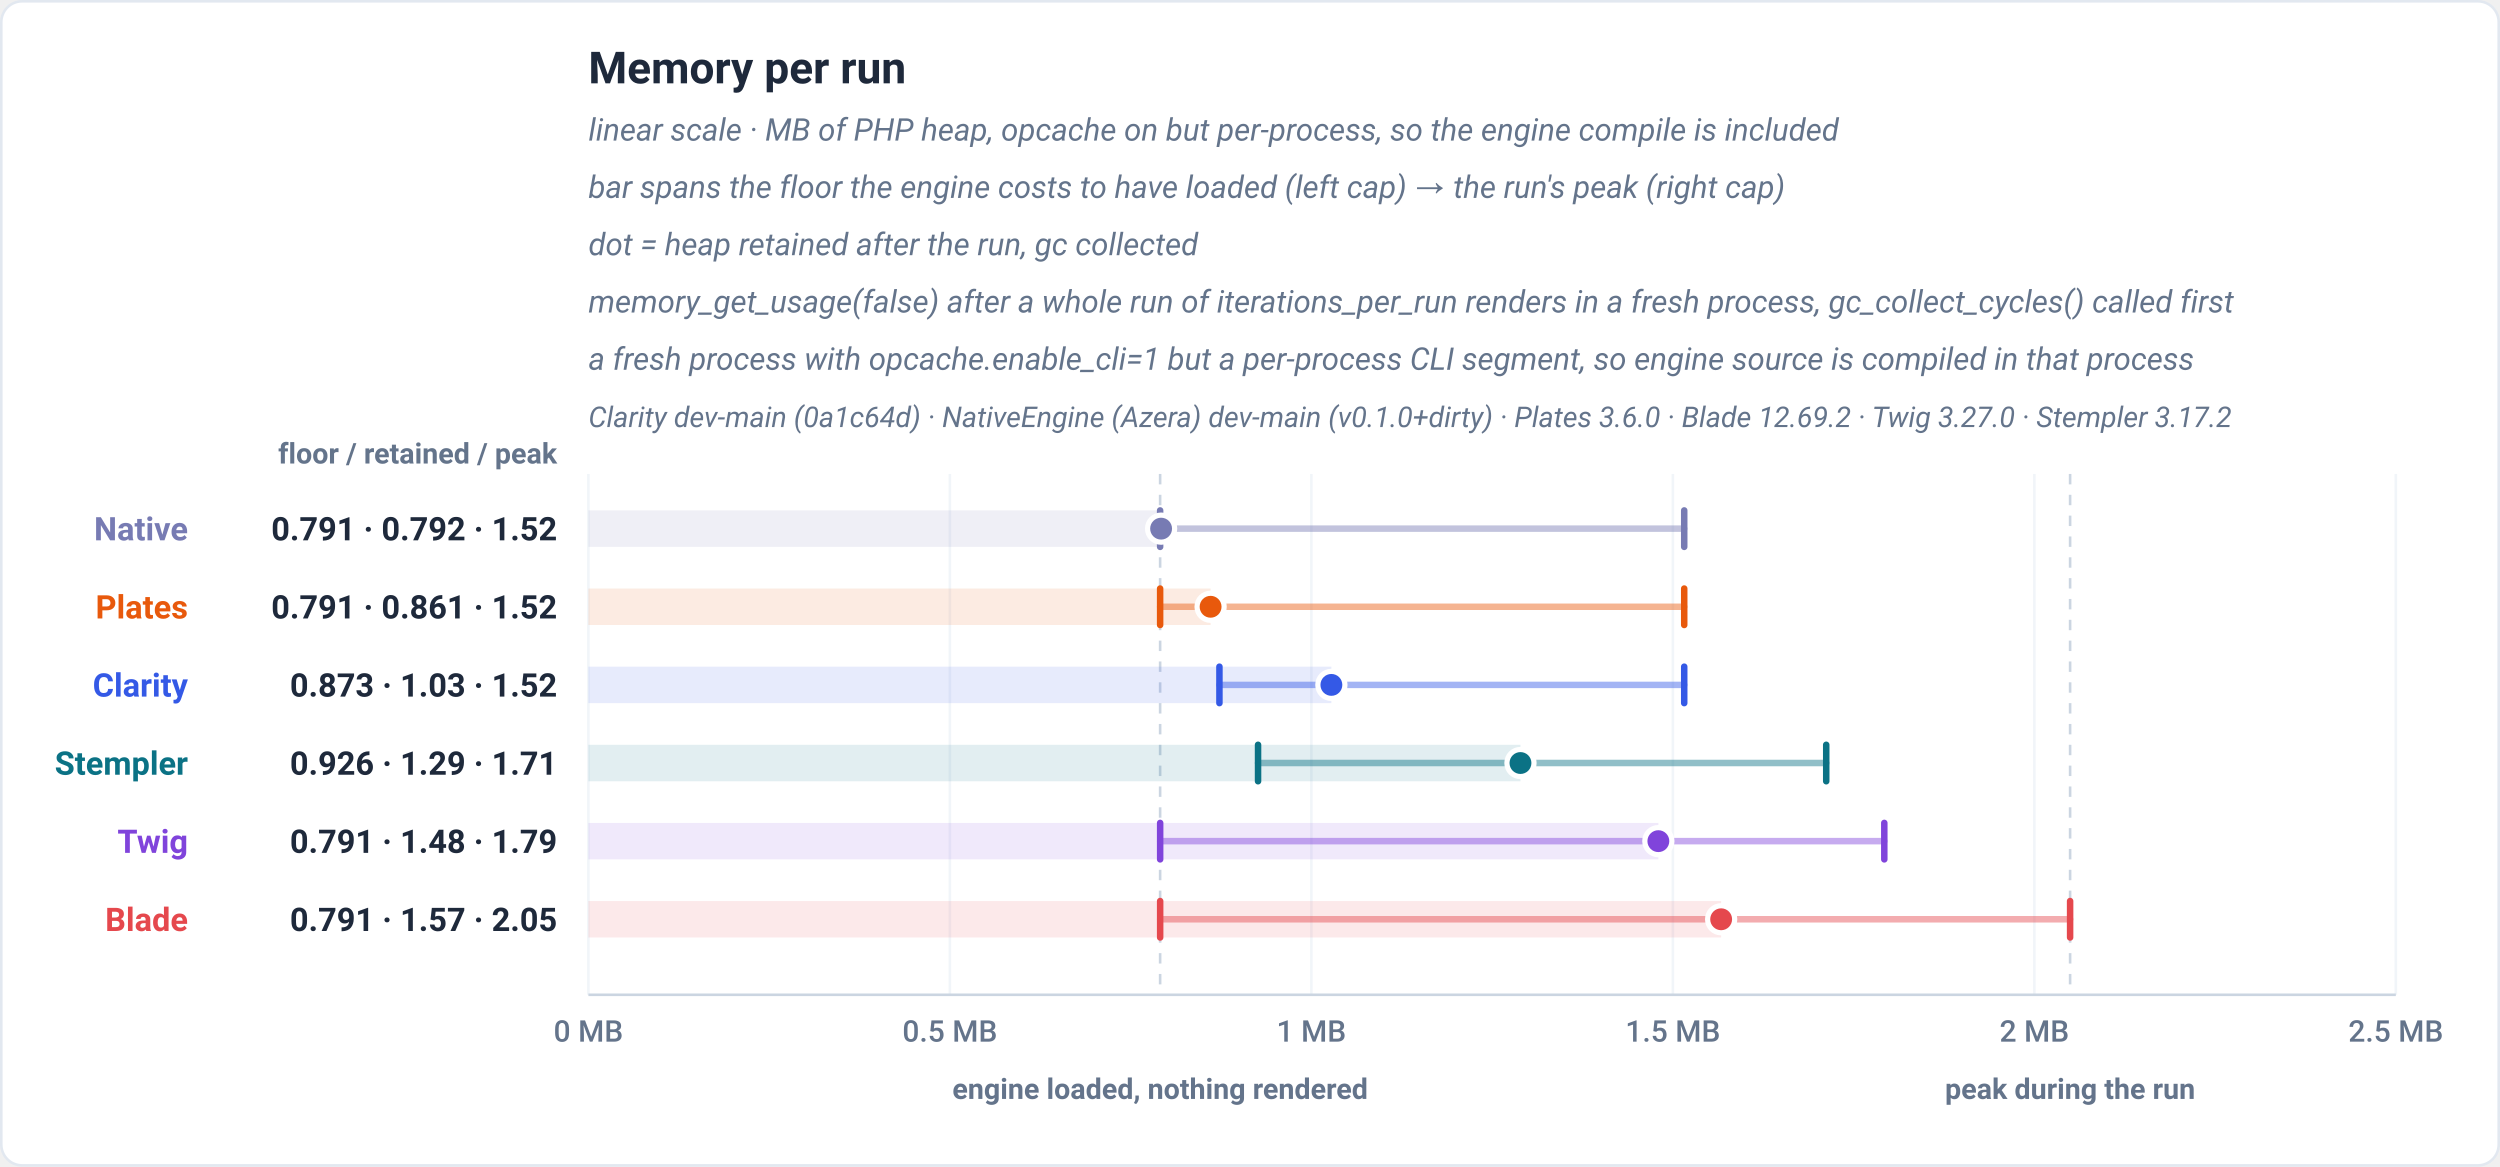
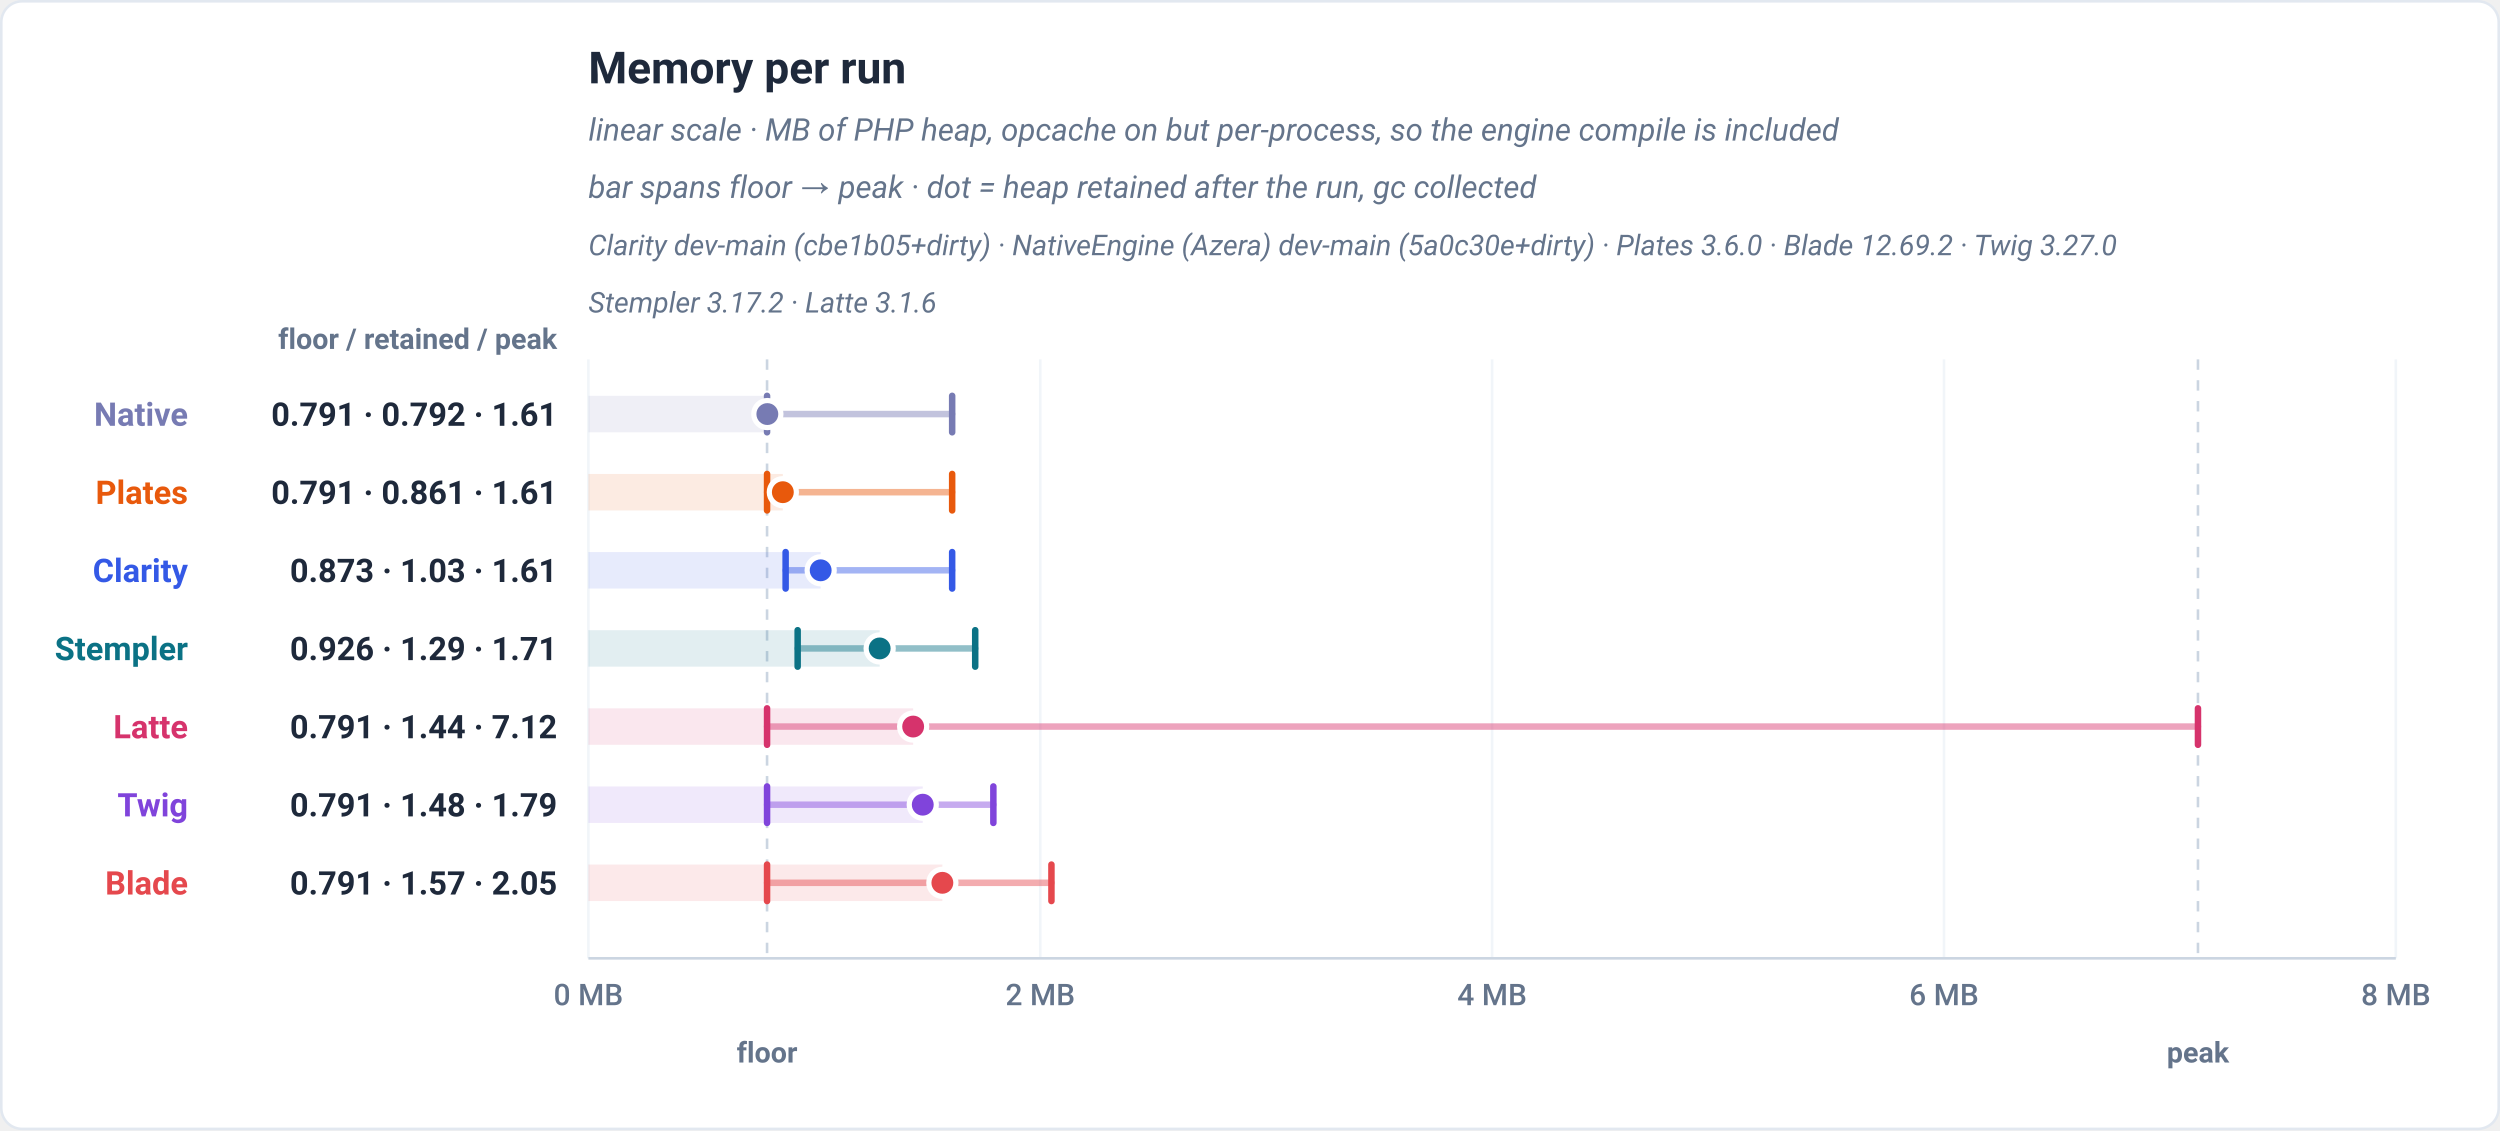
- <svg xmlns="http://www.w3.org/2000/svg" viewBox="0 0 960 448" width="960" height="448" role="img" font-family="-apple-system,BlinkMacSystemFont,'Segoe UI',Roboto,Helvetica,Arial,sans-serif">
-   <rect x="0.5" y="0.5" width="959" height="447" rx="8" fill="#ffffff" stroke="#e2e8f0" />
+ <svg xmlns="http://www.w3.org/2000/svg" viewBox="0 0 960 434" width="960" height="434" role="img" font-family="-apple-system,BlinkMacSystemFont,'Segoe UI',Roboto,Helvetica,Arial,sans-serif">
+   <rect x="0.5" y="0.5" width="959" height="433" rx="8" fill="#ffffff" stroke="#e2e8f0" />
  <text x="225.94" y="32" font-family="-apple-system,BlinkMacSystemFont,'Segoe UI',Roboto,Helvetica,Arial,sans-serif" font-size="17" font-weight="700" fill="#1e293b" text-anchor="start">Memory per run</text>
  <text x="225.94" y="54" font-family="-apple-system,BlinkMacSystemFont,'Segoe UI',Roboto,Helvetica,Arial,sans-serif" font-size="12" font-weight="400" fill="#64748b" text-anchor="start" font-style="italic">linear scale · MB of PHP heap, opcache on but per-process, so the engine compile is included</text>
-   <text x="225.94" y="76" font-family="-apple-system,BlinkMacSystemFont,'Segoe UI',Roboto,Helvetica,Arial,sans-serif" font-size="12" font-weight="400" fill="#64748b" text-anchor="start" font-style="italic">bar spans the floor the engine costs to have loaded (left cap) → the run's peak (right cap)</text>
-   <text x="225.94" y="98" font-family="-apple-system,BlinkMacSystemFont,'Segoe UI',Roboto,Helvetica,Arial,sans-serif" font-size="12" font-weight="400" fill="#64748b" text-anchor="start" font-style="italic">dot = heap retained after the run, gc collected</text>
-   <text x="225.94" y="120" font-family="-apple-system,BlinkMacSystemFont,'Segoe UI',Roboto,Helvetica,Arial,sans-serif" font-size="12" font-weight="400" fill="#64748b" text-anchor="start" font-style="italic">memory_get_usage(false) after a whole run of iterations_per_run renders in a fresh process, gc_collect_cycles() called first</text>
-   <text x="225.94" y="142" font-family="-apple-system,BlinkMacSystemFont,'Segoe UI',Roboto,Helvetica,Arial,sans-serif" font-size="12" font-weight="400" fill="#64748b" text-anchor="start" font-style="italic">a fresh process with opcache.enable_cli=1 but a per-process CLI segment, so engine source is compiled in that process</text>
-   <text x="225.94" y="164" font-family="-apple-system,BlinkMacSystemFont,'Segoe UI',Roboto,Helvetica,Arial,sans-serif" font-size="11" font-weight="400" fill="#64748b" text-anchor="start" font-style="italic">Clarity dev-main (0a1c64d) · NativeEngine (Azera) dev-main (v0.1.0+dirty) · Plates 3.6.0 · Blade 12.69.2 · Twig 3.27.0 · Stempler 3.17.2</text>
-   <text x="213.94" y="178" font-family="-apple-system,BlinkMacSystemFont,'Segoe UI',Roboto,Helvetica,Arial,sans-serif" font-size="11" font-weight="600" fill="#64748b" text-anchor="end">floor / retained / peak</text>
-   <line x1="225.94" y1="182" x2="225.94" y2="382" stroke="#f1f5f9" stroke-width="1" />
-   <text x="225.94" y="400" font-family="-apple-system,BlinkMacSystemFont,'Segoe UI',Roboto,Helvetica,Arial,sans-serif" font-size="11.5" font-weight="500" fill="#64748b" text-anchor="middle">0 MB</text>
-   <line x1="364.75" y1="182" x2="364.75" y2="382" stroke="#f1f5f9" stroke-width="1" />
-   <text x="364.75" y="400" font-family="-apple-system,BlinkMacSystemFont,'Segoe UI',Roboto,Helvetica,Arial,sans-serif" font-size="11.5" font-weight="500" fill="#64748b" text-anchor="middle">0.5 MB</text>
-   <line x1="503.56" y1="182" x2="503.56" y2="382" stroke="#f1f5f9" stroke-width="1" />
-   <text x="503.56" y="400" font-family="-apple-system,BlinkMacSystemFont,'Segoe UI',Roboto,Helvetica,Arial,sans-serif" font-size="11.5" font-weight="500" fill="#64748b" text-anchor="middle">1 MB</text>
-   <line x1="642.38" y1="182" x2="642.38" y2="382" stroke="#f1f5f9" stroke-width="1" />
-   <text x="642.38" y="400" font-family="-apple-system,BlinkMacSystemFont,'Segoe UI',Roboto,Helvetica,Arial,sans-serif" font-size="11.5" font-weight="500" fill="#64748b" text-anchor="middle">1.5 MB</text>
-   <line x1="781.19" y1="182" x2="781.19" y2="382" stroke="#f1f5f9" stroke-width="1" />
-   <text x="781.19" y="400" font-family="-apple-system,BlinkMacSystemFont,'Segoe UI',Roboto,Helvetica,Arial,sans-serif" font-size="11.5" font-weight="500" fill="#64748b" text-anchor="middle">2 MB</text>
-   <line x1="920" y1="182" x2="920" y2="382" stroke="#f1f5f9" stroke-width="1" />
-   <text x="920" y="400" font-family="-apple-system,BlinkMacSystemFont,'Segoe UI',Roboto,Helvetica,Arial,sans-serif" font-size="11.5" font-weight="500" fill="#64748b" text-anchor="middle">2.5 MB</text>
-   <line x1="445.49" y1="182" x2="445.49" y2="382" stroke="#cbd5e1" stroke-width="1" stroke-dasharray="4 4" />
-   <text x="445.49" y="422" font-family="-apple-system,BlinkMacSystemFont,'Segoe UI',Roboto,Helvetica,Arial,sans-serif" font-size="11" font-weight="600" fill="#64748b" text-anchor="middle">engine loaded, nothing rendered</text>
-   <line x1="794.92" y1="182" x2="794.92" y2="382" stroke="#cbd5e1" stroke-width="1" stroke-dasharray="4 4" />
-   <text x="794.92" y="422" font-family="-apple-system,BlinkMacSystemFont,'Segoe UI',Roboto,Helvetica,Arial,sans-serif" font-size="11" font-weight="600" fill="#64748b" text-anchor="middle">peak during the run</text>
-   <line x1="225.94" y1="382" x2="920" y2="382" stroke="#cbd5e1" stroke-width="1" />
-   <rect x="225.94" y="196" width="219.92" height="14" fill="#777bb3" fill-opacity="0.12" />
-   <line x1="445.49" y1="203" x2="646.74" y2="203" stroke="#777bb3" stroke-width="2.5" stroke-linecap="round" opacity="0.45" />
-   <line x1="445.49" y1="196" x2="445.49" y2="210" stroke="#777bb3" stroke-width="2.5" stroke-linecap="round" />
-   <line x1="646.74" y1="196" x2="646.74" y2="210" stroke="#777bb3" stroke-width="2.5" stroke-linecap="round" />
-   <circle cx="445.86" cy="203" r="5.2" fill="#777bb3" stroke="#ffffff" stroke-width="2" />
-   <text x="72.18" y="207.5" font-family="-apple-system,BlinkMacSystemFont,'Segoe UI',Roboto,Helvetica,Arial,sans-serif" font-size="12.5" font-weight="700" fill="#777bb3" text-anchor="end">Native</text>
-   <text x="213.94" y="207.5" font-family="-apple-system,BlinkMacSystemFont,'Segoe UI',Roboto,Helvetica,Arial,sans-serif" font-size="12.5" font-weight="700" fill="#1e293b" text-anchor="end">0.791 · 0.792 · 1.52</text>
-   <rect x="225.94" y="226" width="238.93" height="14" fill="#e8590c" fill-opacity="0.12" />
-   <line x1="445.49" y1="233" x2="646.74" y2="233" stroke="#e8590c" stroke-width="2.5" stroke-linecap="round" opacity="0.45" />
-   <line x1="445.49" y1="226" x2="445.49" y2="240" stroke="#e8590c" stroke-width="2.5" stroke-linecap="round" />
-   <line x1="646.74" y1="226" x2="646.74" y2="240" stroke="#e8590c" stroke-width="2.5" stroke-linecap="round" />
-   <circle cx="464.87" cy="233" r="5.2" fill="#e8590c" stroke="#ffffff" stroke-width="2" />
-   <text x="72.18" y="237.5" font-family="-apple-system,BlinkMacSystemFont,'Segoe UI',Roboto,Helvetica,Arial,sans-serif" font-size="12.5" font-weight="700" fill="#e8590c" text-anchor="end">Plates</text>
-   <text x="213.94" y="237.5" font-family="-apple-system,BlinkMacSystemFont,'Segoe UI',Roboto,Helvetica,Arial,sans-serif" font-size="12.5" font-weight="700" fill="#1e293b" text-anchor="end">0.791 · 0.861 · 1.52</text>
-   <rect x="225.94" y="256" width="285.31" height="14" fill="#3459e6" fill-opacity="0.12" />
-   <line x1="468.26" y1="263" x2="646.74" y2="263" stroke="#3459e6" stroke-width="2.5" stroke-linecap="round" opacity="0.45" />
-   <line x1="468.26" y1="256" x2="468.26" y2="270" stroke="#3459e6" stroke-width="2.5" stroke-linecap="round" />
-   <line x1="646.74" y1="256" x2="646.74" y2="270" stroke="#3459e6" stroke-width="2.5" stroke-linecap="round" />
-   <circle cx="511.25" cy="263" r="5.2" fill="#3459e6" stroke="#ffffff" stroke-width="2" />
-   <text x="72.18" y="267.5" font-family="-apple-system,BlinkMacSystemFont,'Segoe UI',Roboto,Helvetica,Arial,sans-serif" font-size="12.5" font-weight="700" fill="#3459e6" text-anchor="end">Clarity</text>
-   <text x="213.94" y="267.5" font-family="-apple-system,BlinkMacSystemFont,'Segoe UI',Roboto,Helvetica,Arial,sans-serif" font-size="12.5" font-weight="700" fill="#1e293b" text-anchor="end">0.873 · 1.03 · 1.52</text>
-   <rect x="225.94" y="286" width="357.92" height="14" fill="#0b7285" fill-opacity="0.12" />
-   <line x1="483.09" y1="293" x2="701.27" y2="293" stroke="#0b7285" stroke-width="2.5" stroke-linecap="round" opacity="0.45" />
-   <line x1="483.09" y1="286" x2="483.09" y2="300" stroke="#0b7285" stroke-width="2.5" stroke-linecap="round" />
-   <line x1="701.27" y1="286" x2="701.27" y2="300" stroke="#0b7285" stroke-width="2.5" stroke-linecap="round" />
-   <circle cx="583.86" cy="293" r="5.2" fill="#0b7285" stroke="#ffffff" stroke-width="2" />
-   <text x="72.18" y="297.5" font-family="-apple-system,BlinkMacSystemFont,'Segoe UI',Roboto,Helvetica,Arial,sans-serif" font-size="12.5" font-weight="700" fill="#0b7285" text-anchor="end">Stempler</text>
-   <text x="213.94" y="297.5" font-family="-apple-system,BlinkMacSystemFont,'Segoe UI',Roboto,Helvetica,Arial,sans-serif" font-size="12.5" font-weight="700" fill="#1e293b" text-anchor="end">0.926 · 1.29 · 1.71</text>
-   <rect x="225.94" y="316" width="410.87" height="14" fill="#8044db" fill-opacity="0.12" />
-   <line x1="445.5" y1="323" x2="723.57" y2="323" stroke="#8044db" stroke-width="2.5" stroke-linecap="round" opacity="0.45" />
-   <line x1="445.5" y1="316" x2="445.5" y2="330" stroke="#8044db" stroke-width="2.5" stroke-linecap="round" />
-   <line x1="723.57" y1="316" x2="723.57" y2="330" stroke="#8044db" stroke-width="2.5" stroke-linecap="round" />
-   <circle cx="636.81" cy="323" r="5.2" fill="#8044db" stroke="#ffffff" stroke-width="2" />
-   <text x="72.18" y="327.5" font-family="-apple-system,BlinkMacSystemFont,'Segoe UI',Roboto,Helvetica,Arial,sans-serif" font-size="12.5" font-weight="700" fill="#8044db" text-anchor="end">Twig</text>
-   <text x="213.94" y="327.5" font-family="-apple-system,BlinkMacSystemFont,'Segoe UI',Roboto,Helvetica,Arial,sans-serif" font-size="12.5" font-weight="700" fill="#1e293b" text-anchor="end">0.791 · 1.48 · 1.79</text>
-   <rect x="225.94" y="346" width="434.98" height="14" fill="#e5484d" fill-opacity="0.12" />
-   <line x1="445.5" y1="353" x2="794.92" y2="353" stroke="#e5484d" stroke-width="2.5" stroke-linecap="round" opacity="0.45" />
-   <line x1="445.5" y1="346" x2="445.5" y2="360" stroke="#e5484d" stroke-width="2.5" stroke-linecap="round" />
-   <line x1="794.92" y1="346" x2="794.92" y2="360" stroke="#e5484d" stroke-width="2.5" stroke-linecap="round" />
-   <circle cx="660.92" cy="353" r="5.2" fill="#e5484d" stroke="#ffffff" stroke-width="2" />
-   <text x="72.18" y="357.5" font-family="-apple-system,BlinkMacSystemFont,'Segoe UI',Roboto,Helvetica,Arial,sans-serif" font-size="12.5" font-weight="700" fill="#e5484d" text-anchor="end">Blade</text>
-   <text x="213.94" y="357.5" font-family="-apple-system,BlinkMacSystemFont,'Segoe UI',Roboto,Helvetica,Arial,sans-serif" font-size="12.5" font-weight="700" fill="#1e293b" text-anchor="end">0.791 · 1.57 · 2.05</text>
+   <text x="225.94" y="76" font-family="-apple-system,BlinkMacSystemFont,'Segoe UI',Roboto,Helvetica,Arial,sans-serif" font-size="12" font-weight="400" fill="#64748b" text-anchor="start" font-style="italic">bar spans floor → peak · dot = heap retained after the run, gc collected</text>
+   <text x="225.94" y="98" font-family="-apple-system,BlinkMacSystemFont,'Segoe UI',Roboto,Helvetica,Arial,sans-serif" font-size="11" font-weight="400" fill="#64748b" text-anchor="start" font-style="italic">Clarity dev-main (cbe1b05+dirty) · NativeEngine (Azera) dev-main (5a0c30e+dirty) · Plates 3.6.0 · Blade 12.69.2 · Twig 3.27.0</text>
+   <text x="225.94" y="120" font-family="-apple-system,BlinkMacSystemFont,'Segoe UI',Roboto,Helvetica,Arial,sans-serif" font-size="11" font-weight="400" fill="#64748b" text-anchor="start" font-style="italic">Stempler 3.17.2 · Latte 3.1.6</text>
+   <text x="213.94" y="134" font-family="-apple-system,BlinkMacSystemFont,'Segoe UI',Roboto,Helvetica,Arial,sans-serif" font-size="11" font-weight="600" fill="#64748b" text-anchor="end">floor / retained / peak</text>
+   <line x1="225.94" y1="138" x2="225.94" y2="368" stroke="#f1f5f9" stroke-width="1" />
+   <text x="225.94" y="386" font-family="-apple-system,BlinkMacSystemFont,'Segoe UI',Roboto,Helvetica,Arial,sans-serif" font-size="11.5" font-weight="500" fill="#64748b" text-anchor="middle">0 MB</text>
+   <line x1="399.46" y1="138" x2="399.46" y2="368" stroke="#f1f5f9" stroke-width="1" />
+   <text x="399.46" y="386" font-family="-apple-system,BlinkMacSystemFont,'Segoe UI',Roboto,Helvetica,Arial,sans-serif" font-size="11.5" font-weight="500" fill="#64748b" text-anchor="middle">2 MB</text>
+   <line x1="572.97" y1="138" x2="572.97" y2="368" stroke="#f1f5f9" stroke-width="1" />
+   <text x="572.97" y="386" font-family="-apple-system,BlinkMacSystemFont,'Segoe UI',Roboto,Helvetica,Arial,sans-serif" font-size="11.5" font-weight="500" fill="#64748b" text-anchor="middle">4 MB</text>
+   <line x1="746.49" y1="138" x2="746.49" y2="368" stroke="#f1f5f9" stroke-width="1" />
+   <text x="746.49" y="386" font-family="-apple-system,BlinkMacSystemFont,'Segoe UI',Roboto,Helvetica,Arial,sans-serif" font-size="11.5" font-weight="500" fill="#64748b" text-anchor="middle">6 MB</text>
+   <line x1="920" y1="138" x2="920" y2="368" stroke="#f1f5f9" stroke-width="1" />
+   <text x="920" y="386" font-family="-apple-system,BlinkMacSystemFont,'Segoe UI',Roboto,Helvetica,Arial,sans-serif" font-size="11.5" font-weight="500" fill="#64748b" text-anchor="middle">8 MB</text>
+   <line x1="294.55" y1="138" x2="294.55" y2="368" stroke="#cbd5e1" stroke-width="1" stroke-dasharray="4 4" />
+   <text x="294.55" y="408" font-family="-apple-system,BlinkMacSystemFont,'Segoe UI',Roboto,Helvetica,Arial,sans-serif" font-size="11" font-weight="600" fill="#64748b" text-anchor="middle">floor</text>
+   <line x1="844.02" y1="138" x2="844.02" y2="368" stroke="#cbd5e1" stroke-width="1" stroke-dasharray="4 4" />
+   <text x="844.02" y="408" font-family="-apple-system,BlinkMacSystemFont,'Segoe UI',Roboto,Helvetica,Arial,sans-serif" font-size="11" font-weight="600" fill="#64748b" text-anchor="middle">peak</text>
+   <line x1="225.94" y1="368" x2="920" y2="368" stroke="#cbd5e1" stroke-width="1" />
+   <rect x="225.94" y="152" width="68.72" height="14" fill="#777bb3" fill-opacity="0.12" />
+   <line x1="294.55" y1="159" x2="365.63" y2="159" stroke="#777bb3" stroke-width="2.5" stroke-linecap="round" opacity="0.45" />
+   <line x1="294.55" y1="152" x2="294.55" y2="166" stroke="#777bb3" stroke-width="2.5" stroke-linecap="round" />
+   <line x1="365.63" y1="152" x2="365.63" y2="166" stroke="#777bb3" stroke-width="2.5" stroke-linecap="round" />
+   <circle cx="294.66" cy="159" r="5.2" fill="#777bb3" stroke="#ffffff" stroke-width="2" />
+   <text x="72.18" y="163.5" font-family="-apple-system,BlinkMacSystemFont,'Segoe UI',Roboto,Helvetica,Arial,sans-serif" font-size="12.5" font-weight="700" fill="#777bb3" text-anchor="end">Native</text>
+   <text x="213.94" y="163.5" font-family="-apple-system,BlinkMacSystemFont,'Segoe UI',Roboto,Helvetica,Arial,sans-serif" font-size="12.5" font-weight="700" fill="#1e293b" text-anchor="end">0.791 · 0.792 · 1.61</text>
+   <rect x="225.94" y="182" width="74.67" height="14" fill="#e8590c" fill-opacity="0.12" />
+   <line x1="294.55" y1="189" x2="365.63" y2="189" stroke="#e8590c" stroke-width="2.5" stroke-linecap="round" opacity="0.45" />
+   <line x1="294.55" y1="182" x2="294.55" y2="196" stroke="#e8590c" stroke-width="2.5" stroke-linecap="round" />
+   <line x1="365.63" y1="182" x2="365.63" y2="196" stroke="#e8590c" stroke-width="2.5" stroke-linecap="round" />
+   <circle cx="300.61" cy="189" r="5.2" fill="#e8590c" stroke="#ffffff" stroke-width="2" />
+   <text x="72.18" y="193.5" font-family="-apple-system,BlinkMacSystemFont,'Segoe UI',Roboto,Helvetica,Arial,sans-serif" font-size="12.5" font-weight="700" fill="#e8590c" text-anchor="end">Plates</text>
+   <text x="213.94" y="193.5" font-family="-apple-system,BlinkMacSystemFont,'Segoe UI',Roboto,Helvetica,Arial,sans-serif" font-size="12.5" font-weight="700" fill="#1e293b" text-anchor="end">0.791 · 0.861 · 1.61</text>
+   <rect x="225.94" y="212" width="89.2" height="14" fill="#3459e6" fill-opacity="0.12" />
+   <line x1="301.68" y1="219" x2="365.63" y2="219" stroke="#3459e6" stroke-width="2.5" stroke-linecap="round" opacity="0.45" />
+   <line x1="301.68" y1="212" x2="301.68" y2="226" stroke="#3459e6" stroke-width="2.5" stroke-linecap="round" />
+   <line x1="365.63" y1="212" x2="365.63" y2="226" stroke="#3459e6" stroke-width="2.5" stroke-linecap="round" />
+   <circle cx="315.14" cy="219" r="5.2" fill="#3459e6" stroke="#ffffff" stroke-width="2" />
+   <text x="72.18" y="223.5" font-family="-apple-system,BlinkMacSystemFont,'Segoe UI',Roboto,Helvetica,Arial,sans-serif" font-size="12.5" font-weight="700" fill="#3459e6" text-anchor="end">Clarity</text>
+   <text x="213.94" y="223.5" font-family="-apple-system,BlinkMacSystemFont,'Segoe UI',Roboto,Helvetica,Arial,sans-serif" font-size="12.5" font-weight="700" fill="#1e293b" text-anchor="end">0.873 · 1.03 · 1.61</text>
+   <rect x="225.94" y="242" width="111.85" height="14" fill="#0b7285" fill-opacity="0.12" />
+   <line x1="306.3" y1="249" x2="374.48" y2="249" stroke="#0b7285" stroke-width="2.5" stroke-linecap="round" opacity="0.45" />
+   <line x1="306.3" y1="242" x2="306.3" y2="256" stroke="#0b7285" stroke-width="2.5" stroke-linecap="round" />
+   <line x1="374.48" y1="242" x2="374.48" y2="256" stroke="#0b7285" stroke-width="2.5" stroke-linecap="round" />
+   <circle cx="337.79" cy="249" r="5.2" fill="#0b7285" stroke="#ffffff" stroke-width="2" />
+   <text x="72.18" y="253.5" font-family="-apple-system,BlinkMacSystemFont,'Segoe UI',Roboto,Helvetica,Arial,sans-serif" font-size="12.5" font-weight="700" fill="#0b7285" text-anchor="end">Stempler</text>
+   <text x="213.94" y="253.5" font-family="-apple-system,BlinkMacSystemFont,'Segoe UI',Roboto,Helvetica,Arial,sans-serif" font-size="12.5" font-weight="700" fill="#1e293b" text-anchor="end">0.926 · 1.29 · 1.71</text>
+   <rect x="225.94" y="272" width="124.71" height="14" fill="#d6336c" fill-opacity="0.12" />
+   <line x1="294.55" y1="279" x2="844.02" y2="279" stroke="#d6336c" stroke-width="2.5" stroke-linecap="round" opacity="0.45" />
+   <line x1="294.55" y1="272" x2="294.55" y2="286" stroke="#d6336c" stroke-width="2.5" stroke-linecap="round" />
+   <line x1="844.02" y1="272" x2="844.02" y2="286" stroke="#d6336c" stroke-width="2.5" stroke-linecap="round" />
+   <circle cx="350.65" cy="279" r="5.2" fill="#d6336c" stroke="#ffffff" stroke-width="2" />
+   <text x="72.18" y="283.5" font-family="-apple-system,BlinkMacSystemFont,'Segoe UI',Roboto,Helvetica,Arial,sans-serif" font-size="12.5" font-weight="700" fill="#d6336c" text-anchor="end">Latte</text>
+   <text x="213.94" y="283.5" font-family="-apple-system,BlinkMacSystemFont,'Segoe UI',Roboto,Helvetica,Arial,sans-serif" font-size="12.5" font-weight="700" fill="#1e293b" text-anchor="end">0.791 · 1.44 · 7.12</text>
+   <rect x="225.94" y="302" width="128.4" height="14" fill="#8044db" fill-opacity="0.12" />
+   <line x1="294.55" y1="309" x2="381.45" y2="309" stroke="#8044db" stroke-width="2.5" stroke-linecap="round" opacity="0.45" />
+   <line x1="294.55" y1="302" x2="294.55" y2="316" stroke="#8044db" stroke-width="2.5" stroke-linecap="round" />
+   <line x1="381.45" y1="302" x2="381.45" y2="316" stroke="#8044db" stroke-width="2.5" stroke-linecap="round" />
+   <circle cx="354.34" cy="309" r="5.2" fill="#8044db" stroke="#ffffff" stroke-width="2" />
+   <text x="72.18" y="313.5" font-family="-apple-system,BlinkMacSystemFont,'Segoe UI',Roboto,Helvetica,Arial,sans-serif" font-size="12.5" font-weight="700" fill="#8044db" text-anchor="end">Twig</text>
+   <text x="213.94" y="313.5" font-family="-apple-system,BlinkMacSystemFont,'Segoe UI',Roboto,Helvetica,Arial,sans-serif" font-size="12.5" font-weight="700" fill="#1e293b" text-anchor="end">0.791 · 1.48 · 1.79</text>
+   <rect x="225.94" y="332" width="135.93" height="14" fill="#e5484d" fill-opacity="0.12" />
+   <line x1="294.55" y1="339" x2="403.75" y2="339" stroke="#e5484d" stroke-width="2.5" stroke-linecap="round" opacity="0.45" />
+   <line x1="294.55" y1="332" x2="294.55" y2="346" stroke="#e5484d" stroke-width="2.5" stroke-linecap="round" />
+   <line x1="403.75" y1="332" x2="403.75" y2="346" stroke="#e5484d" stroke-width="2.5" stroke-linecap="round" />
+   <circle cx="361.87" cy="339" r="5.2" fill="#e5484d" stroke="#ffffff" stroke-width="2" />
+   <text x="72.18" y="343.5" font-family="-apple-system,BlinkMacSystemFont,'Segoe UI',Roboto,Helvetica,Arial,sans-serif" font-size="12.5" font-weight="700" fill="#e5484d" text-anchor="end">Blade</text>
+   <text x="213.94" y="343.5" font-family="-apple-system,BlinkMacSystemFont,'Segoe UI',Roboto,Helvetica,Arial,sans-serif" font-size="12.5" font-weight="700" fill="#1e293b" text-anchor="end">0.791 · 1.57 · 2.05</text>
</svg>
